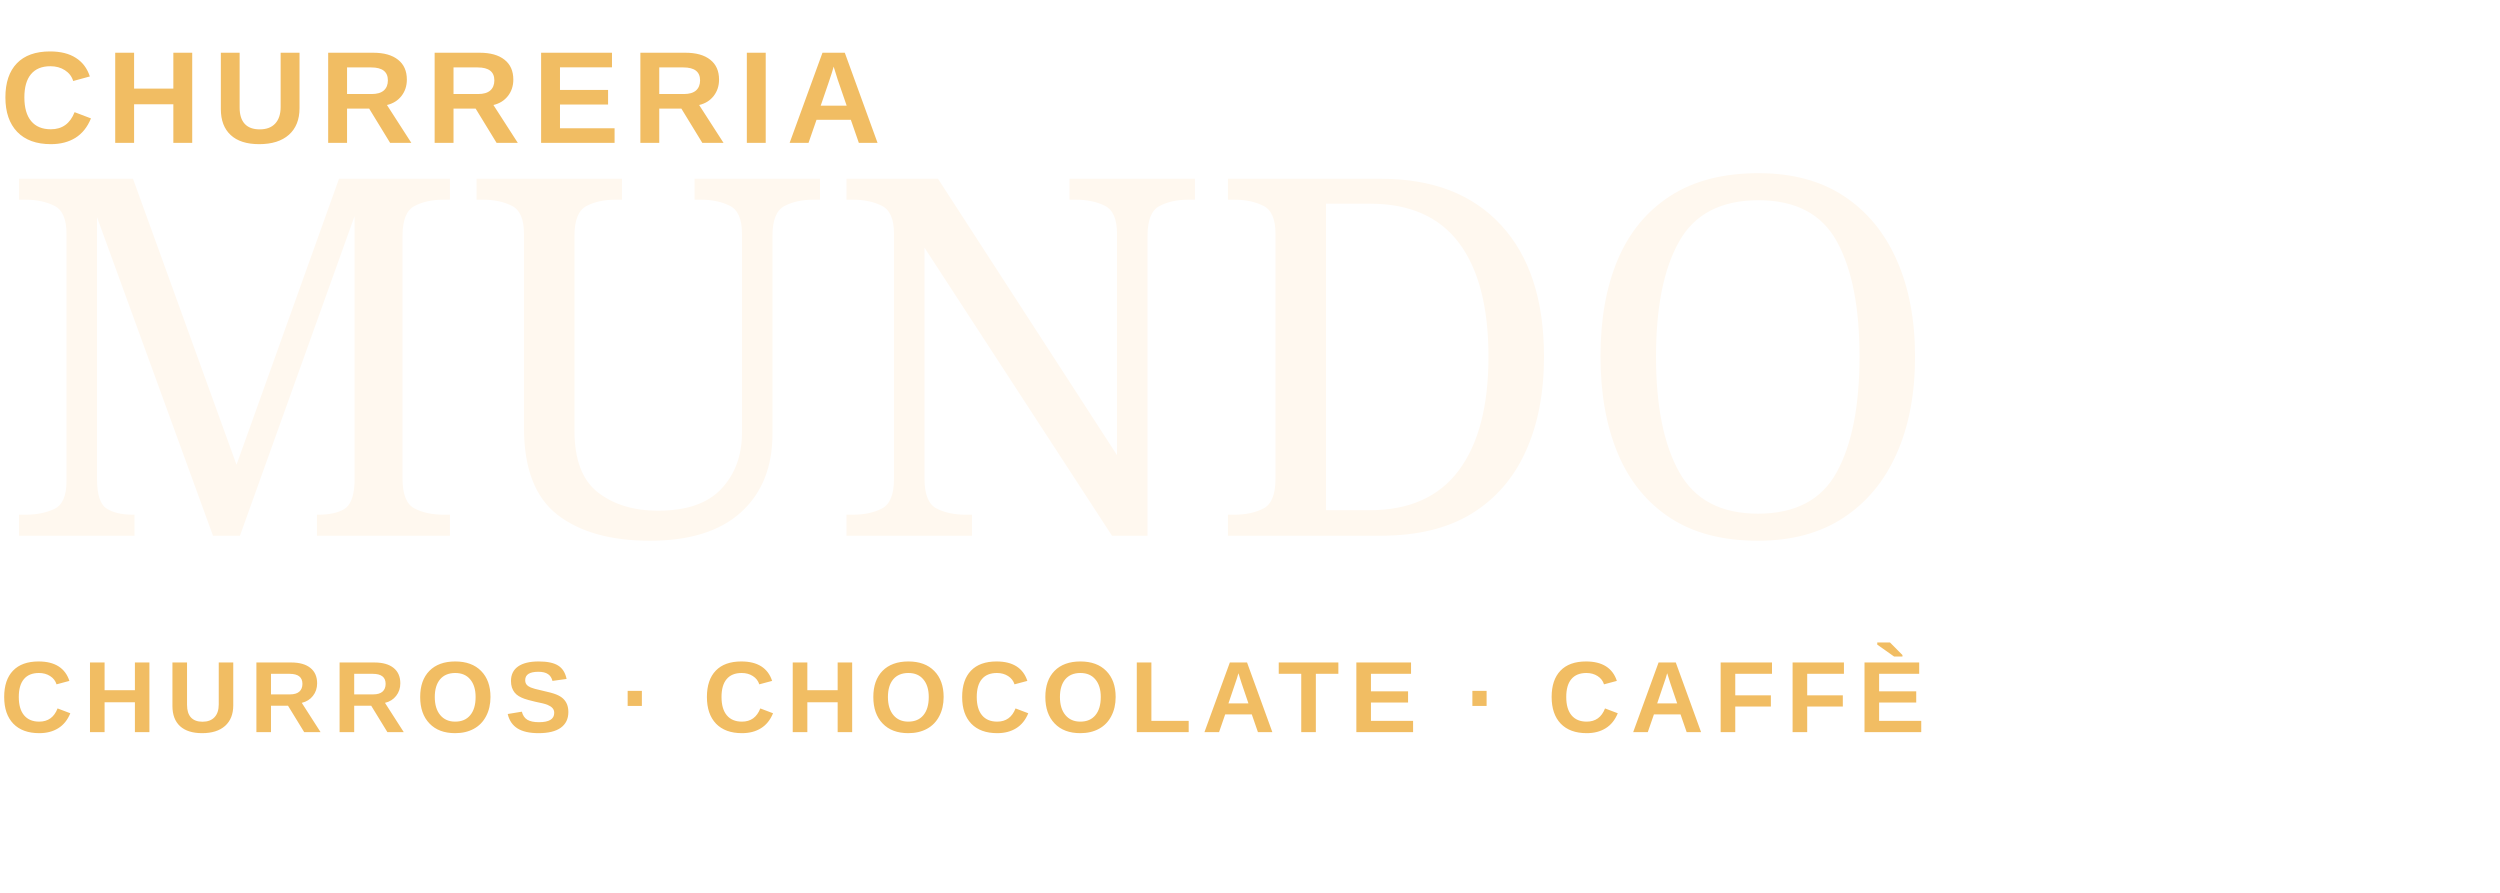
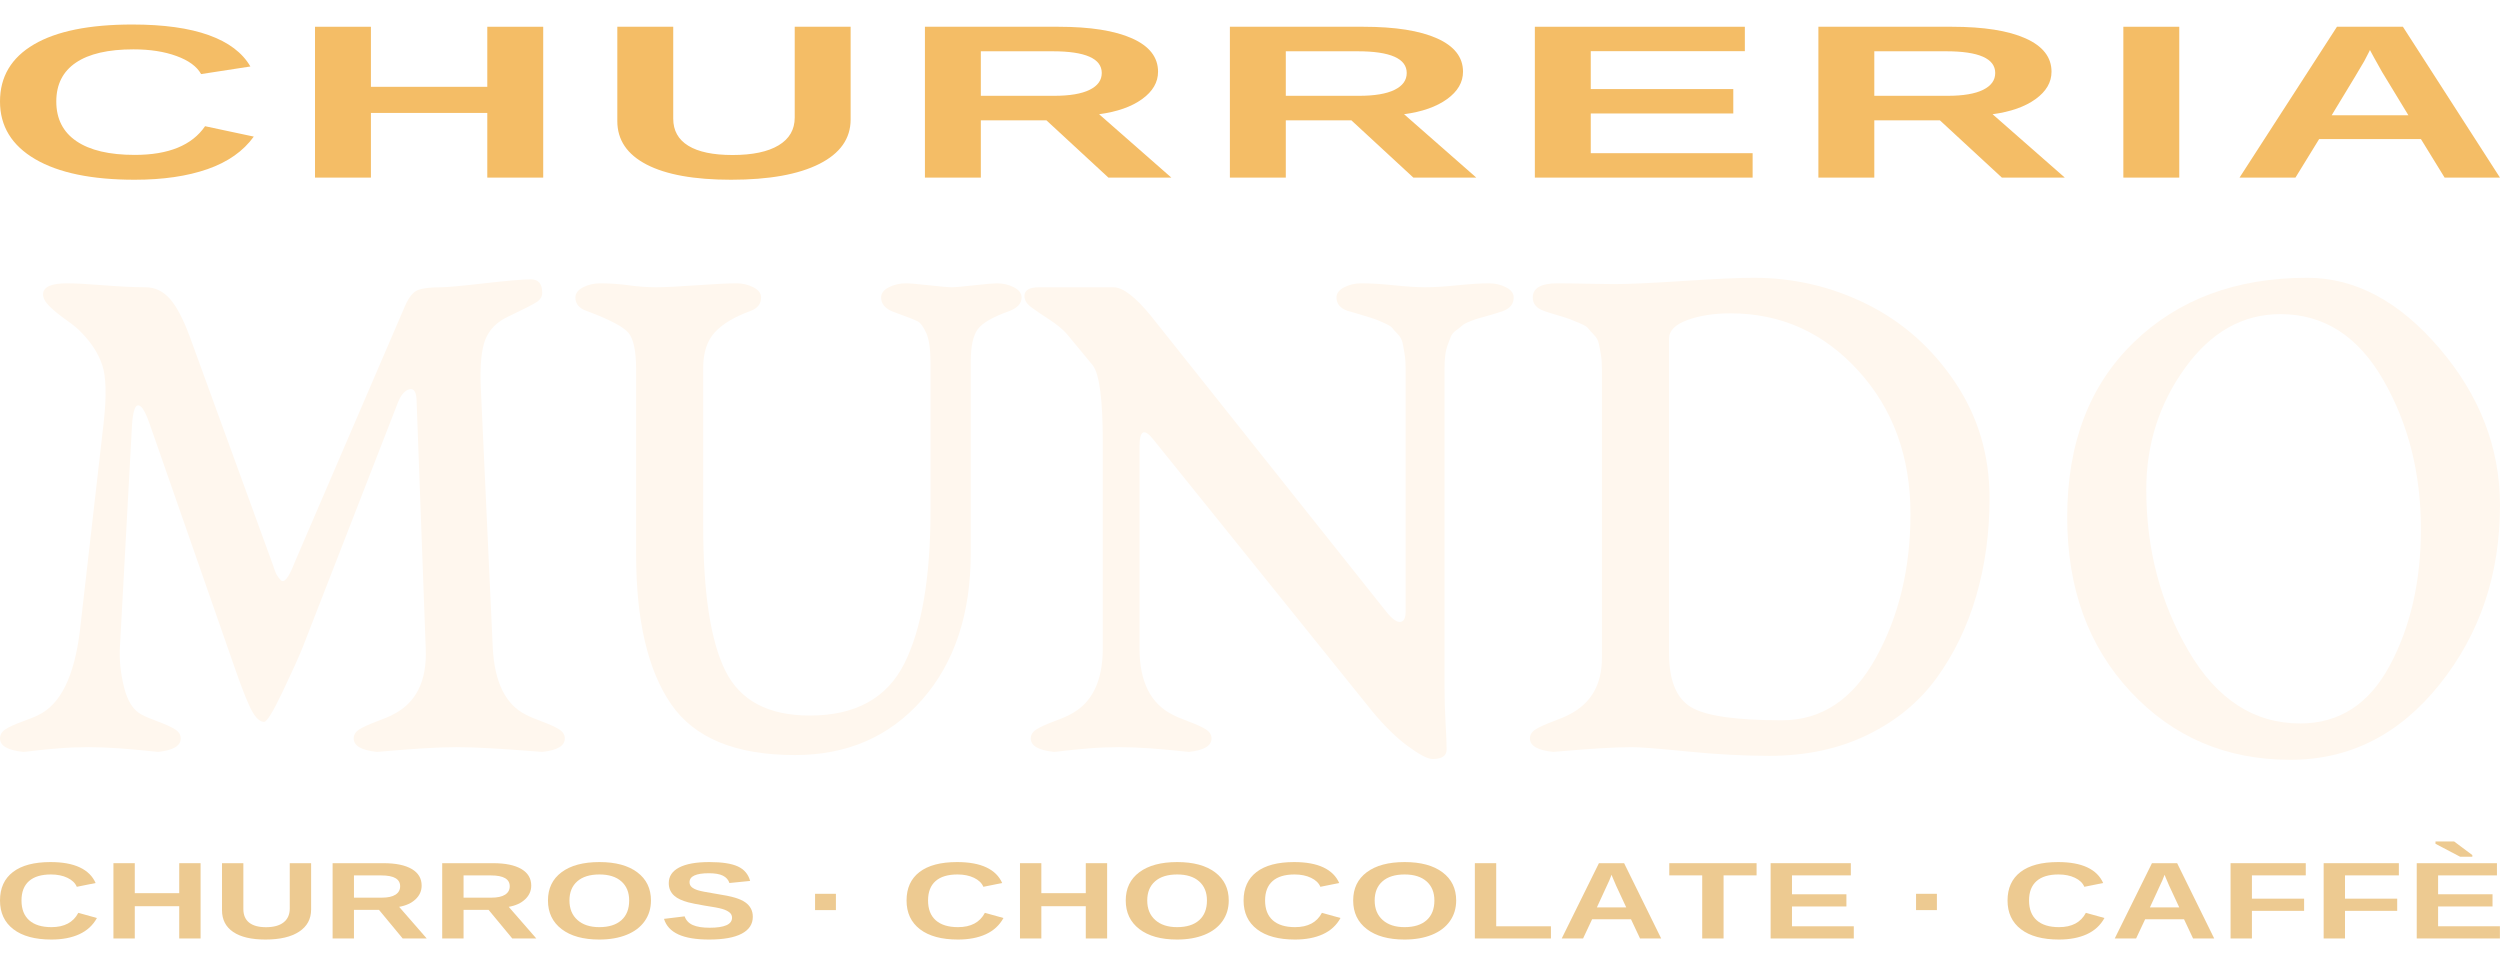
- <svg xmlns="http://www.w3.org/2000/svg" width="420" height="150" viewBox="0 0 420 150" role="img" aria-labelledby="title desc">
-   <style>
-     .top { font-family: "DM Sans", Arial, sans-serif; font-weight: 800; font-size: 22px; letter-spacing: 2px; fill: #f1bd63; }
-     .main { font-family: "DM Serif Display", Georgia, serif; font-weight: 400; font-size: 84px; fill: #fff8ef; }
-     .bottom { font-family: "DM Sans", Arial, sans-serif; font-weight: 700; font-size: 17px; letter-spacing: 1.7px; fill: #f1bd63; }
-   </style>
-   <text class="top" x="0" y="24" textLength="340" lengthAdjust="spacingAndGlyphs">CHURRERIA</text>
-   <text class="main" x="0" y="90" textLength="340" lengthAdjust="spacingAndGlyphs">MUNDO</text>
-   <text class="bottom" x="0" y="123" textLength="340" lengthAdjust="spacingAndGlyphs">CHURROS · CHOCOLATE · CAFFÈ</text>
+ <svg xmlns="http://www.w3.org/2000/svg" viewBox="0 0 306 118" role="img" aria-labelledby="title">
+   <g fill="#f4bd66" transform="translate(0.000 22.000) scale(0.023199 -0.013103) translate(-84.000 20.000)">
+     <path transform="translate(0.000 0)" d="M795 212Q1062 212 1166 480L1423 383Q1340 179 1179.5 79.5Q1019 -20 795 -20Q455 -20 269.5 172.5Q84 365 84 711Q84 1058 263.0 1244.0Q442 1430 782 1430Q1030 1430 1186.0 1330.5Q1342 1231 1405 1038L1145 967Q1112 1073 1015.5 1135.5Q919 1198 788 1198Q588 1198 484.5 1074.0Q381 950 381 711Q381 468 487.5 340.0Q594 212 795 212Z" />
+     <path transform="translate(1609.000 0)" d="M1046 0V604H432V0H137V1409H432V848H1046V1409H1341V0Z" />
+     <path transform="translate(3218.000 0)" d="M723 -20Q432 -20 277.5 122.0Q123 264 123 528V1409H418V551Q418 384 497.5 297.5Q577 211 731 211Q889 211 974.0 301.5Q1059 392 1059 561V1409H1354V543Q1354 275 1188.5 127.5Q1023 -20 723 -20Z" />
+     <path transform="translate(4827.000 0)" d="M1105 0 778 535H432V0H137V1409H841Q1093 1409 1230.0 1300.5Q1367 1192 1367 989Q1367 841 1283.0 733.5Q1199 626 1056 592L1437 0ZM1070 977Q1070 1180 810 1180H432V764H818Q942 764 1006.0 820.0Q1070 876 1070 977Z" />
+     <path transform="translate(6436.000 0)" d="M1105 0 778 535H432V0H137V1409H841Q1093 1409 1230.0 1300.5Q1367 1192 1367 989Q1367 841 1283.0 733.5Q1199 626 1056 592L1437 0ZM1070 977Q1070 1180 810 1180H432V764H818Q942 764 1006.0 820.0Q1070 876 1070 977Z" />
+     <path transform="translate(8045.000 0)" d="M137 0V1409H1245V1181H432V827H1184V599H432V228H1286V0Z" />
+     <path transform="translate(9541.000 0)" d="M1105 0 778 535H432V0H137V1409H841Q1093 1409 1230.0 1300.5Q1367 1192 1367 989Q1367 841 1283.0 733.5Q1199 626 1056 592L1437 0ZM1070 977Q1070 1180 810 1180H432V764H818Q942 764 1006.0 820.0Q1070 876 1070 977Z" />
+     <path transform="translate(11150.000 0)" d="M137 0V1409H432V0Z" />
+     <path transform="translate(11849.000 0)" d="M1133 0 1008 360H471L346 0H51L565 1409H913L1425 0ZM739 1192 733 1170Q723 1134 709.0 1088.0Q695 1042 537 582H942L803 987L760 1123Z" />
+   </g>
+   <g fill="#fff7ee" transform="translate(0.000 93.000) scale(0.086416 -0.096721) translate(-13.000 12.000)">
+     <path transform="translate(0.000 0)" d="M711 129Q715 64 758 45Q764 42 780.5 36.5Q797 31 805.0 26.5Q813 22 813 15Q813 1 781 -2Q779 -2 758.5 -0.5Q738 1 709.5 2.5Q681 4 660.0 4.0Q639 4 612.5 2.5Q586 1 567.5 -0.5Q549 -2 547 -2Q514 1 514 15Q514 22 522.0 26.5Q530 31 546.5 36.5Q563 42 569 45Q619 67 616 129L603 444Q602 461 590 456Q582 452 577 441L442 131Q434 113 413.5 74.5Q393 36 387 36Q379 36 371.0 48.0Q363 60 348 98L225 413Q218 431 212.5 435.0Q207 439 204.0 432.5Q201 426 200 412L183 133Q181 108 188.5 80.5Q196 53 214 45Q220 42 236.5 36.5Q253 31 261.0 26.5Q269 22 269 15Q269 1 237 -2Q235 -2 220.0 -0.5Q205 1 182.0 2.5Q159 4 138.0 4.0Q117 4 96.0 2.5Q75 1 61.5 -0.5Q48 -2 46 -2Q13 1 13 15Q13 22 20.5 26.5Q28 31 45.0 36.5Q62 42 68 45Q114 65 126 150L160 416Q166 465 158.0 487.0Q150 509 128 529Q122 535 107.0 544.5Q92 554 83.0 562.0Q74 570 74 577Q74 591 108 591Q125 591 160.0 588.5Q195 586 219 586Q239 586 253.5 571.5Q268 557 282 523L399 236Q403 225 405.0 222.0Q407 219 410.5 215.5Q414 212 419.0 217.5Q424 223 430 237L587 563Q595 579 605.0 582.5Q615 586 638 586Q650 586 699.0 591.0Q748 596 765 596Q781 596 781 579Q781 572 773.5 567.5Q766 563 733 549Q709 539 700.5 520.0Q692 501 694 459Z" />
+     <path transform="translate(828.000 0)" d="M560 492V250Q560 134 491.0 64.0Q422 -6 311 -6Q185 -6 135.5 58.5Q86 123 86 248V482Q86 517 75.0 528.5Q64 540 16 556Q0 561 0 573Q0 581 11.0 586.0Q22 591 35 591Q55 591 75.5 588.5Q96 586 114.0 586.0Q132 586 171.5 588.5Q211 591 228 591Q241 591 252.0 586.0Q263 581 263 573Q263 561 248 556Q214 545 197.5 529.0Q181 513 181 484V284Q181 157 212.5 100.5Q244 44 332 44Q429 44 466.0 110.0Q503 176 503 304V490Q503 516 497.0 528.0Q491 540 484.5 543.0Q478 546 450 555Q433 561 433 573Q433 581 444.0 586.0Q455 591 468 591Q476 591 501.0 588.5Q526 586 533.0 586.0Q540 586 565.0 588.5Q590 591 597 591Q610 591 621.0 586.0Q632 581 632 573Q632 562 615 556Q580 545 570.0 533.0Q560 521 560 492Z" />
+     <path transform="translate(1460.000 0)" d="M167 129Q167 66 214 45Q220 42 236.5 36.5Q253 31 261.0 26.5Q269 22 269 15Q269 1 237 -2Q235 -2 220.0 -0.5Q205 1 182.0 2.5Q159 4 138.0 4.0Q117 4 96.0 2.5Q75 1 61.5 -0.5Q48 -2 46 -2Q13 1 13 15Q13 22 21.0 26.5Q29 31 45.5 36.5Q62 42 68 45Q115 66 115 129V390Q115 470 101 487L64 527Q55 536 39.5 545.0Q24 554 14.0 560.5Q4 567 4 575Q4 586 25 586H130Q150 586 183 550L516 176Q523 168 529.0 164.5Q535 161 539.5 163.5Q544 166 544 176V482Q544 493 542.5 501.5Q541 510 539.5 516.0Q538 522 532.5 527.0Q527 532 525.0 534.5Q523 537 513.0 541.0Q503 545 499.5 546.0Q496 547 481.5 551.0Q467 555 462 556Q446 561 446 573Q446 581 457.0 586.0Q468 591 481 591Q501 591 527.5 588.5Q554 586 572.0 586.0Q590 586 617.5 588.5Q645 591 662 591Q675 591 686.0 586.0Q697 581 697 573Q697 561 682 556Q676 554 664.5 551.0Q653 548 648.5 547.0Q644 546 635.5 543.0Q627 540 624.0 537.5Q621 535 615.5 531.5Q610 528 608.0 523.5Q606 519 603.5 513.0Q601 507 600.0 499.5Q599 492 599 482V83Q599 57 600.5 34.5Q602 12 602 1Q602 -11 582 -11Q572 -11 547.5 5.0Q523 21 497 49L186 394Q167 415 167 384Z" />
+     <path transform="translate(2160.000 0)" d="M217 521V123Q217 72 247.5 55.0Q278 38 377 38Q461 38 510.0 117.0Q559 196 559 299Q559 408 485.0 480.5Q411 553 304 553Q269 553 243.0 544.5Q217 536 217 521ZM337 598Q422 598 497.5 564.5Q573 531 622.0 466.0Q671 401 671 319Q671 253 652.0 195.0Q633 137 596.0 91.5Q559 46 498.0 19.5Q437 -7 359 -7Q305 -7 243.5 -1.5Q182 4 165 4Q145 4 118.5 2.5Q92 1 73.5 -0.5Q55 -2 53 -2Q20 1 20 15Q20 22 28.0 26.5Q36 31 52.5 36.5Q69 42 75 45Q122 66 122 117V482Q122 493 120.5 501.0Q119 509 117.5 515.0Q116 521 110.5 526.0Q105 531 102.5 534.0Q100 537 90.5 540.5Q81 544 77.0 545.5Q73 547 59.5 550.5Q46 554 40 556Q24 561 24 573Q24 591 59 591Q75 591 99.5 590.5Q124 590 139 590Q170 590 238.0 594.0Q306 598 337 598Z" />
+     <path transform="translate(2891.000 0)" d="M162 330Q162 217 222.0 125.5Q282 34 380 34Q463 34 507.0 107.5Q551 181 551 280Q551 386 497.5 469.0Q444 552 352 552Q272 552 217.0 484.0Q162 416 162 330ZM390 598Q492 598 577.5 508.5Q663 419 663 310Q663 179 577.5 83.5Q492 -12 366 -12Q230 -12 140.0 74.0Q50 160 50 295Q50 435 144.5 516.5Q239 598 390 598Z" />
+   </g>
+   <g fill="#edca91" transform="translate(0.000 115.000) scale(0.00886 -0.00654) translate(-84.000 20.000)">
+     <path transform="translate(0.000 0)" d="M795 212Q1062 212 1166 480L1423 383Q1340 179 1179.5 79.5Q1019 -20 795 -20Q455 -20 269.5 172.5Q84 365 84 711Q84 1058 263.0 1244.0Q442 1430 782 1430Q1030 1430 1186.0 1330.5Q1342 1231 1405 1038L1145 967Q1112 1073 1015.5 1135.5Q919 1198 788 1198Q588 1198 484.5 1074.0Q381 950 381 711Q381 468 487.5 340.0Q594 212 795 212Z" />
+     <path transform="translate(1514.000 0)" d="M1046 0V604H432V0H137V1409H432V848H1046V1409H1341V0Z" />
+     <path transform="translate(3028.000 0)" d="M723 -20Q432 -20 277.5 122.0Q123 264 123 528V1409H418V551Q418 384 497.5 297.5Q577 211 731 211Q889 211 974.0 301.5Q1059 392 1059 561V1409H1354V543Q1354 275 1188.5 127.5Q1023 -20 723 -20Z" />
+     <path transform="translate(4542.000 0)" d="M1105 0 778 535H432V0H137V1409H841Q1093 1409 1230.0 1300.5Q1367 1192 1367 989Q1367 841 1283.0 733.5Q1199 626 1056 592L1437 0ZM1070 977Q1070 1180 810 1180H432V764H818Q942 764 1006.0 820.0Q1070 876 1070 977Z" />
+     <path transform="translate(6056.000 0)" d="M1105 0 778 535H432V0H137V1409H841Q1093 1409 1230.0 1300.5Q1367 1192 1367 989Q1367 841 1283.0 733.5Q1199 626 1056 592L1437 0ZM1070 977Q1070 1180 810 1180H432V764H818Q942 764 1006.0 820.0Q1070 876 1070 977Z" />
+     <path transform="translate(7570.000 0)" d="M1507 711Q1507 491 1420.0 324.0Q1333 157 1171.0 68.5Q1009 -20 793 -20Q461 -20 272.5 175.5Q84 371 84 711Q84 1050 272.0 1240.0Q460 1430 795 1430Q1130 1430 1318.5 1238.0Q1507 1046 1507 711ZM1206 711Q1206 939 1098.0 1068.5Q990 1198 795 1198Q597 1198 489.0 1069.5Q381 941 381 711Q381 479 491.5 345.5Q602 212 793 212Q991 212 1098.5 342.0Q1206 472 1206 711Z" />
+     <path transform="translate(9198.000 0)" d="M1286 406Q1286 199 1132.5 89.5Q979 -20 682 -20Q411 -20 257.0 76.0Q103 172 59 367L344 414Q373 302 457.0 251.5Q541 201 690 201Q999 201 999 389Q999 449 963.5 488.0Q928 527 863.5 553.0Q799 579 616 616Q458 653 396.0 675.5Q334 698 284.0 728.5Q234 759 199.0 802.0Q164 845 144.5 903.0Q125 961 125 1036Q125 1227 268.5 1328.5Q412 1430 686 1430Q948 1430 1079.5 1348.0Q1211 1266 1249 1077L963 1038Q941 1129 873.5 1175.0Q806 1221 680 1221Q412 1221 412 1053Q412 998 440.5 963.0Q469 928 525.0 903.5Q581 879 752 842Q955 799 1042.5 762.5Q1130 726 1181.0 677.5Q1232 629 1259.0 561.5Q1286 494 1286 406Z" />
+     <path transform="translate(11203.000 0)" d="M141 531V836H429V531Z" />
+     <path transform="translate(12524.000 0)" d="M795 212Q1062 212 1166 480L1423 383Q1340 179 1179.5 79.5Q1019 -20 795 -20Q455 -20 269.5 172.5Q84 365 84 711Q84 1058 263.0 1244.0Q442 1430 782 1430Q1030 1430 1186.0 1330.5Q1342 1231 1405 1038L1145 967Q1112 1073 1015.5 1135.5Q919 1198 788 1198Q588 1198 484.5 1074.0Q381 950 381 711Q381 468 487.5 340.0Q594 212 795 212Z" />
+     <path transform="translate(14038.000 0)" d="M1046 0V604H432V0H137V1409H432V848H1046V1409H1341V0Z" />
+     <path transform="translate(15552.000 0)" d="M1507 711Q1507 491 1420.0 324.0Q1333 157 1171.0 68.5Q1009 -20 793 -20Q461 -20 272.5 175.5Q84 371 84 711Q84 1050 272.0 1240.0Q460 1430 795 1430Q1130 1430 1318.5 1238.0Q1507 1046 1507 711ZM1206 711Q1206 939 1098.0 1068.5Q990 1198 795 1198Q597 1198 489.0 1069.5Q381 941 381 711Q381 479 491.5 345.5Q602 212 793 212Q991 212 1098.5 342.0Q1206 472 1206 711Z" />
+     <path transform="translate(17180.000 0)" d="M795 212Q1062 212 1166 480L1423 383Q1340 179 1179.5 79.5Q1019 -20 795 -20Q455 -20 269.5 172.5Q84 365 84 711Q84 1058 263.0 1244.0Q442 1430 782 1430Q1030 1430 1186.0 1330.5Q1342 1231 1405 1038L1145 967Q1112 1073 1015.5 1135.5Q919 1198 788 1198Q588 1198 484.5 1074.0Q381 950 381 711Q381 468 487.5 340.0Q594 212 795 212Z" />
+     <path transform="translate(18694.000 0)" d="M1507 711Q1507 491 1420.0 324.0Q1333 157 1171.0 68.5Q1009 -20 793 -20Q461 -20 272.5 175.5Q84 371 84 711Q84 1050 272.0 1240.0Q460 1430 795 1430Q1130 1430 1318.5 1238.0Q1507 1046 1507 711ZM1206 711Q1206 939 1098.0 1068.5Q990 1198 795 1198Q597 1198 489.0 1069.5Q381 941 381 711Q381 479 491.5 345.5Q602 212 793 212Q991 212 1098.5 342.0Q1206 472 1206 711Z" />
+     <path transform="translate(20322.000 0)" d="M137 0V1409H432V228H1188V0Z" />
+     <path transform="translate(21608.000 0)" d="M1133 0 1008 360H471L346 0H51L565 1409H913L1425 0ZM739 1192 733 1170Q723 1134 709.0 1088.0Q695 1042 537 582H942L803 987L760 1123Z" />
+     <path transform="translate(23122.000 0)" d="M773 1181V0H478V1181H23V1409H1229V1181Z" />
+     <path transform="translate(24408.000 0)" d="M137 0V1409H1245V1181H432V827H1184V599H432V228H1286V0Z" />
+     <path transform="translate(26413.000 0)" d="M141 531V836H429V531Z" />
+     <path transform="translate(27734.000 0)" d="M795 212Q1062 212 1166 480L1423 383Q1340 179 1179.5 79.5Q1019 -20 795 -20Q455 -20 269.5 172.5Q84 365 84 711Q84 1058 263.0 1244.0Q442 1430 782 1430Q1030 1430 1186.0 1330.5Q1342 1231 1405 1038L1145 967Q1112 1073 1015.5 1135.5Q919 1198 788 1198Q588 1198 484.5 1074.0Q381 950 381 711Q381 468 487.5 340.0Q594 212 795 212Z" />
+     <path transform="translate(29248.000 0)" d="M1133 0 1008 360H471L346 0H51L565 1409H913L1425 0ZM739 1192 733 1170Q723 1134 709.0 1088.0Q695 1042 537 582H942L803 987L760 1123Z" />
+     <path transform="translate(30762.000 0)" d="M432 1181V745H1153V517H432V0H137V1409H1176V1181Z" />
+     <path transform="translate(32048.000 0)" d="M432 1181V745H1153V517H432V0H137V1409H1176V1181Z" />
+     <path transform="translate(33334.000 0)" d="M137 0V1409H1245V1181H432V827H1184V599H432V228H1286V0ZM736 1530 396 1772V1815H654L905 1561V1530Z" />
+   </g>
</svg>
